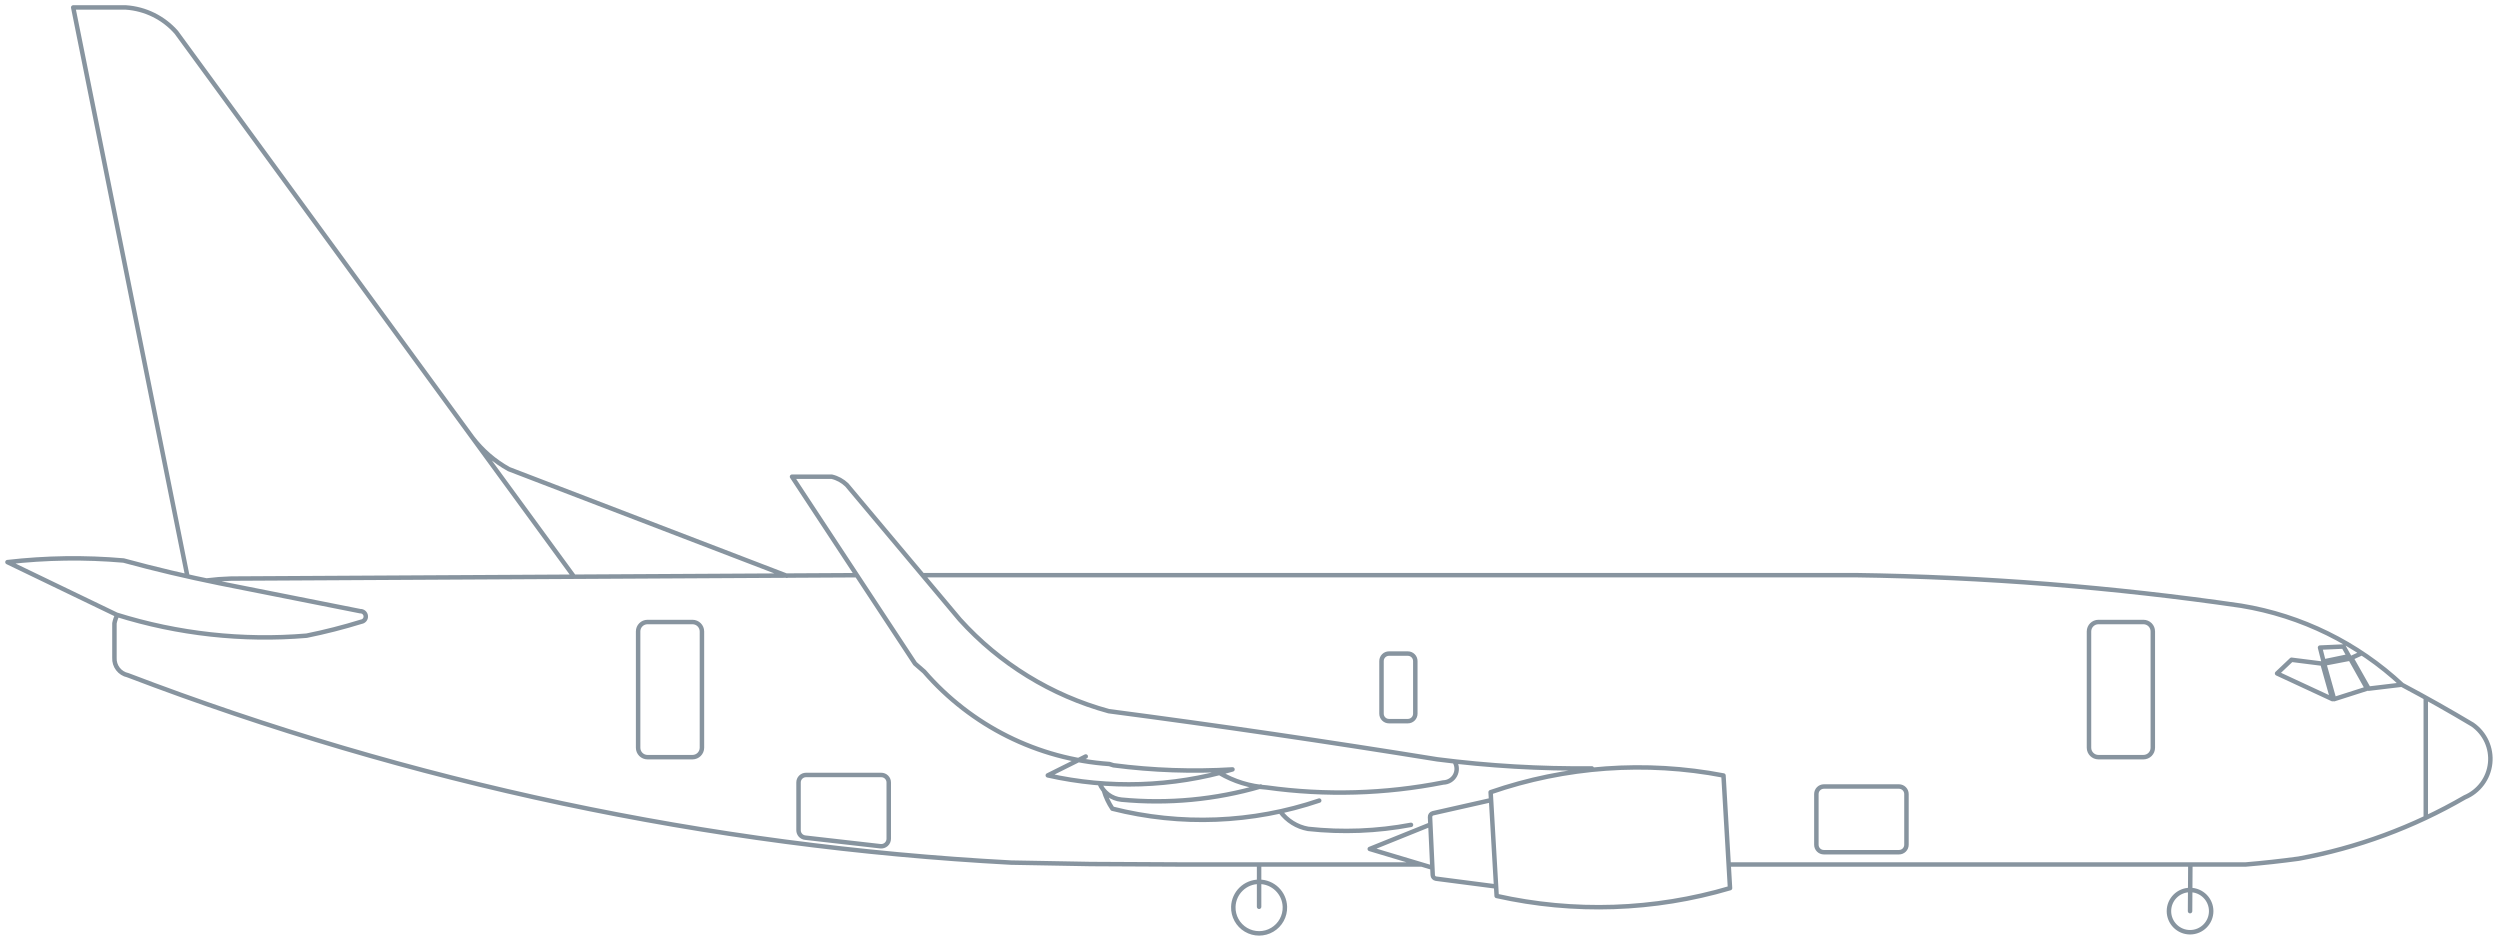
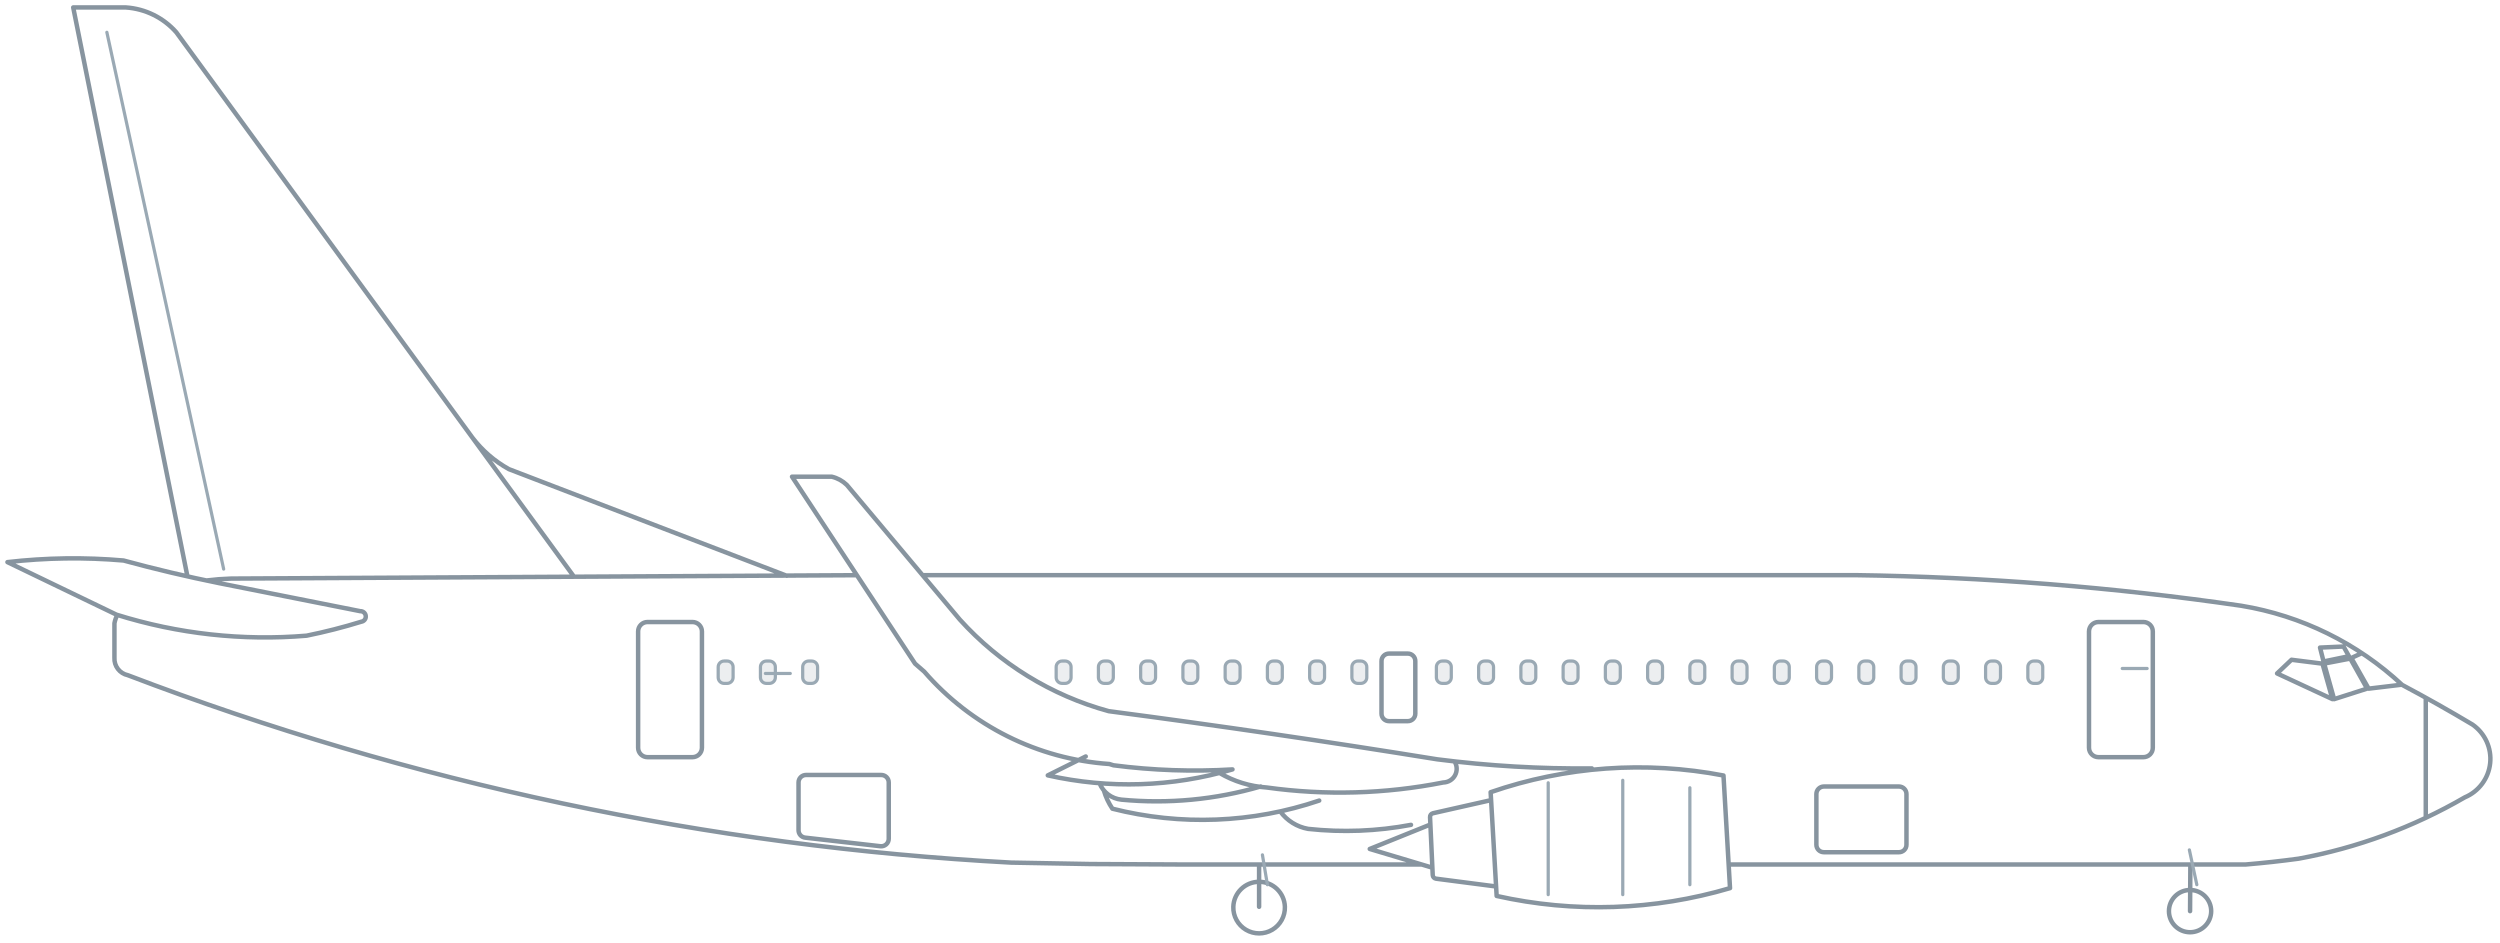
<svg xmlns="http://www.w3.org/2000/svg" viewBox="-3 -3 1006 379.11">
  <path fill="none" stroke="#87949f" stroke-linecap="round" stroke-linejoin="round" stroke-width="1.8" d="M80.03 230.59q4.97-.62 9.95-.77l251.82-1.36M39.39 0h8.31a29.7 29.7 0 0 1 20.24 10l160.04 219.07M0 223.2c15.51-1.78 31.16-2 46.72-.65a593 593 0 0 0 38.33 9.08l56.92 11.31c1.13-.05 2.11.8 2.21 1.93a2.1 2.1 0 0 1-1.8 2.31 228 228 0 0 1-22.02 5.62 200 200 0 0 1-76.47-8.45zm973.13 54.56v48.34m-94.85 37.54.12-18.77m8.38 18.77a8.5 8.5 0 1 1-17-.01 8.5 8.5 0 0 1 17 .01m-23.49-112.56v46.82a3.77 3.77 0 0 1-3.77 3.78h-18.13a3.8 3.8 0 0 1-3.78-3.78v-46.82a3.8 3.8 0 0 1 3.78-3.78h18.13a3.77 3.77 0 0 1 3.77 3.78m72.28 27.25-22.27-10.34 5.8-5.5 12.46 1.57zm7.18-16.32 6.77 12.09m-6.77-12.09-10.51 2.02 4.01 14.31 13.27-4.24m-2.09-14.28-4.26 1.95 6.98 12.34 13.38-1.6m-23.49-15.35-9.46.43 1.42 5.59 10.22-2.12zm-175.88 59.36v20.39a3 3 0 0 1-3.02 3.02h-30.21a3 3 0 0 1-3.02-3.02v-20.39a3.03 3.03 0 0 1 3.02-3.03h30.21a3.03 3.03 0 0 1 3.02 3.03m-73.63-7.46a182 182 0 0 0-93.7 6.72l2.42 41.75a187 187 0 0 0 93.91-3.14zm-176.49 52.83a10.38 10.38 0 1 1-20.75 0 10.38 10.38 0 0 1 20.75 0m58.55-33.11-24.4 9.84 25.2 7.54m-8.61-17.24a141 141 0 0 1-41.4 1.62 17.7 17.7 0 0 1-11.21-7.03m70.12-20.12a5.5 5.5 0 0 1-4.51 8.48 214 214 0 0 1-71.05 2.02 43 43 0 0 1-19.01-5.85m-44.3-3.6 1.62.51a254 254 0 0 0 47.91 1.66 148 148 0 0 1-74.32 2.4l15.27-7.61m163.11 17.57-23.39 5.28a1.5 1.5 0 0 0-1.17 1.54l.54 11.68.54 11.68c.03.73.59 1.33 1.31 1.43l24.19 3.14m-32.51-69.55v-21.15a3 3 0 0 0-3.02-3.02h-7.56a3 3 0 0 0-3.02 3.02v21.15a3 3 0 0 0 3.02 3.02h7.56a3 3 0 0 0 3.02-3.02m-38.67 34.98a147 147 0 0 1-83.22 3.27 26 26 0 0 1-3.44-7.34m63.1-1.6c-18.17 5.3-37.18 7.1-56.02 5.3a10.6 10.6 0 0 1-8.82-6.61m64.21 49.72v-16.33M313.61 228.7 201.8 185.79a47 47 0 0 1-14.74-12.73m167.57 138.81v22.65a3.02 3.02 0 0 1-3.37 3l-30.25-3.45a3 3 0 0 1-2.68-3v-19.2a3 3 0 0 1 3.02-3.02h30.26a3 3 0 0 1 3.02 3.02m-75.17-60.79v46.82a3.8 3.8 0 0 1-3.78 3.78h-18.13a3.77 3.77 0 0 1-3.77-3.78v-46.82a3.77 3.77 0 0 1 3.77-3.78h18.13a3.8 3.8 0 0 1 3.78 3.78M39.39 0H26.46l45.96 228.93m295.81-.49h103.86m0 0h271.5c51.96.71 103.83 4.82 155.26 12.31a124.6 124.6 0 0 1 64.79 31.86q14.35 7.62 28.29 15.95a16.81 16.81 0 0 1-3.09 29.29 208 208 0 0 1-66.86 24.68q-10.6 1.44-21.29 2.34H692.61m-123.54 0h-96.98l-36.17-.18-32.07-.58A1172 1172 0 0 1 48.43 268.7a6.8 6.8 0 0 1-5.38-7.03v-13.86q.33-1.76 1.15-3.36m593.37 61.76c-20.81.21-41.6-1.01-62.23-3.66a4494 4494 0 0 0-132.17-19.37 125.3 125.3 0 0 1-59.94-36.86l-45.46-54.17a13 13 0 0 0-6.08-3.33h-15.98l49.51 75.23q1.83 1.62 3.69 3.21a108.4 108.4 0 0 0 74.51 37.18" />
+   <g id="photo-details" fill="none" stroke="#9aa9b4" stroke-width="1.3" stroke-linecap="round" stroke-linejoin="round">
+     <g id="cabin-windows">
+       <rect x="286" y="263" width="6" height="9" rx="2.4" fill="#87949f" fill-opacity=".16" />
+       <rect x="303" y="263" width="6" height="9" rx="2.4" fill="#87949f" fill-opacity=".16" />
+       <rect x="320" y="263" width="6" height="9" rx="2.4" fill="#87949f" fill-opacity=".16" />
+       <rect x="422" y="263" width="6" height="9" rx="2.4" fill="#87949f" fill-opacity=".16" />
+       <rect x="439" y="263" width="6" height="9" rx="2.4" fill="#87949f" fill-opacity=".16" />
+       <rect x="456" y="263" width="6" height="9" rx="2.4" fill="#87949f" fill-opacity=".16" />
+       <rect x="473" y="263" width="6" height="9" rx="2.4" fill="#87949f" fill-opacity=".16" />
+       <rect x="490" y="263" width="6" height="9" rx="2.4" fill="#87949f" fill-opacity=".16" />
+       <rect x="507" y="263" width="6" height="9" rx="2.4" fill="#87949f" fill-opacity=".16" />
+       <rect x="524" y="263" width="6" height="9" rx="2.4" fill="#87949f" fill-opacity=".16" />
+       <rect x="541" y="263" width="6" height="9" rx="2.4" fill="#87949f" fill-opacity=".16" />
+       <rect x="575" y="263" width="6" height="9" rx="2.4" fill="#87949f" fill-opacity=".16" />
+       <rect x="592" y="263" width="6" height="9" rx="2.4" fill="#87949f" fill-opacity=".16" />
+       <rect x="609" y="263" width="6" height="9" rx="2.4" fill="#87949f" fill-opacity=".16" />
+       <rect x="626" y="263" width="6" height="9" rx="2.4" fill="#87949f" fill-opacity=".16" />
+       <rect x="643" y="263" width="6" height="9" rx="2.4" fill="#87949f" fill-opacity=".16" />
+       <rect x="660" y="263" width="6" height="9" rx="2.4" fill="#87949f" fill-opacity=".16" />
+       <rect x="677" y="263" width="6" height="9" rx="2.4" fill="#87949f" fill-opacity=".16" />
+       <rect x="694" y="263" width="6" height="9" rx="2.4" fill="#87949f" fill-opacity=".16" />
+       <rect x="711" y="263" width="6" height="9" rx="2.4" fill="#87949f" fill-opacity=".16" />
+       <rect x="728" y="263" width="6" height="9" rx="2.4" fill="#87949f" fill-opacity=".16" />
+       <rect x="745" y="263" width="6" height="9" rx="2.4" fill="#87949f" fill-opacity=".16" />
+       <rect x="762" y="263" width="6" height="9" rx="2.4" fill="#87949f" fill-opacity=".16" />
+       <rect x="779" y="263" width="6" height="9" rx="2.4" fill="#87949f" fill-opacity=".16" />
+       <rect x="796" y="263" width="6" height="9" rx="2.4" fill="#87949f" fill-opacity=".16" />
+       <rect x="813" y="263" width="6" height="9" rx="2.4" fill="#87949f" fill-opacity=".16" />
+     </g>
+     <g id="engine-panels">
+       <path d="M620 312V357 M650 311V357 M677 314V353" />
+     </g>
+     <path d="M40 10L87 226 M305 268h10 M851 266h10 M505 341L507 353 M878 339L881 353" />
+   </g>
</svg>
